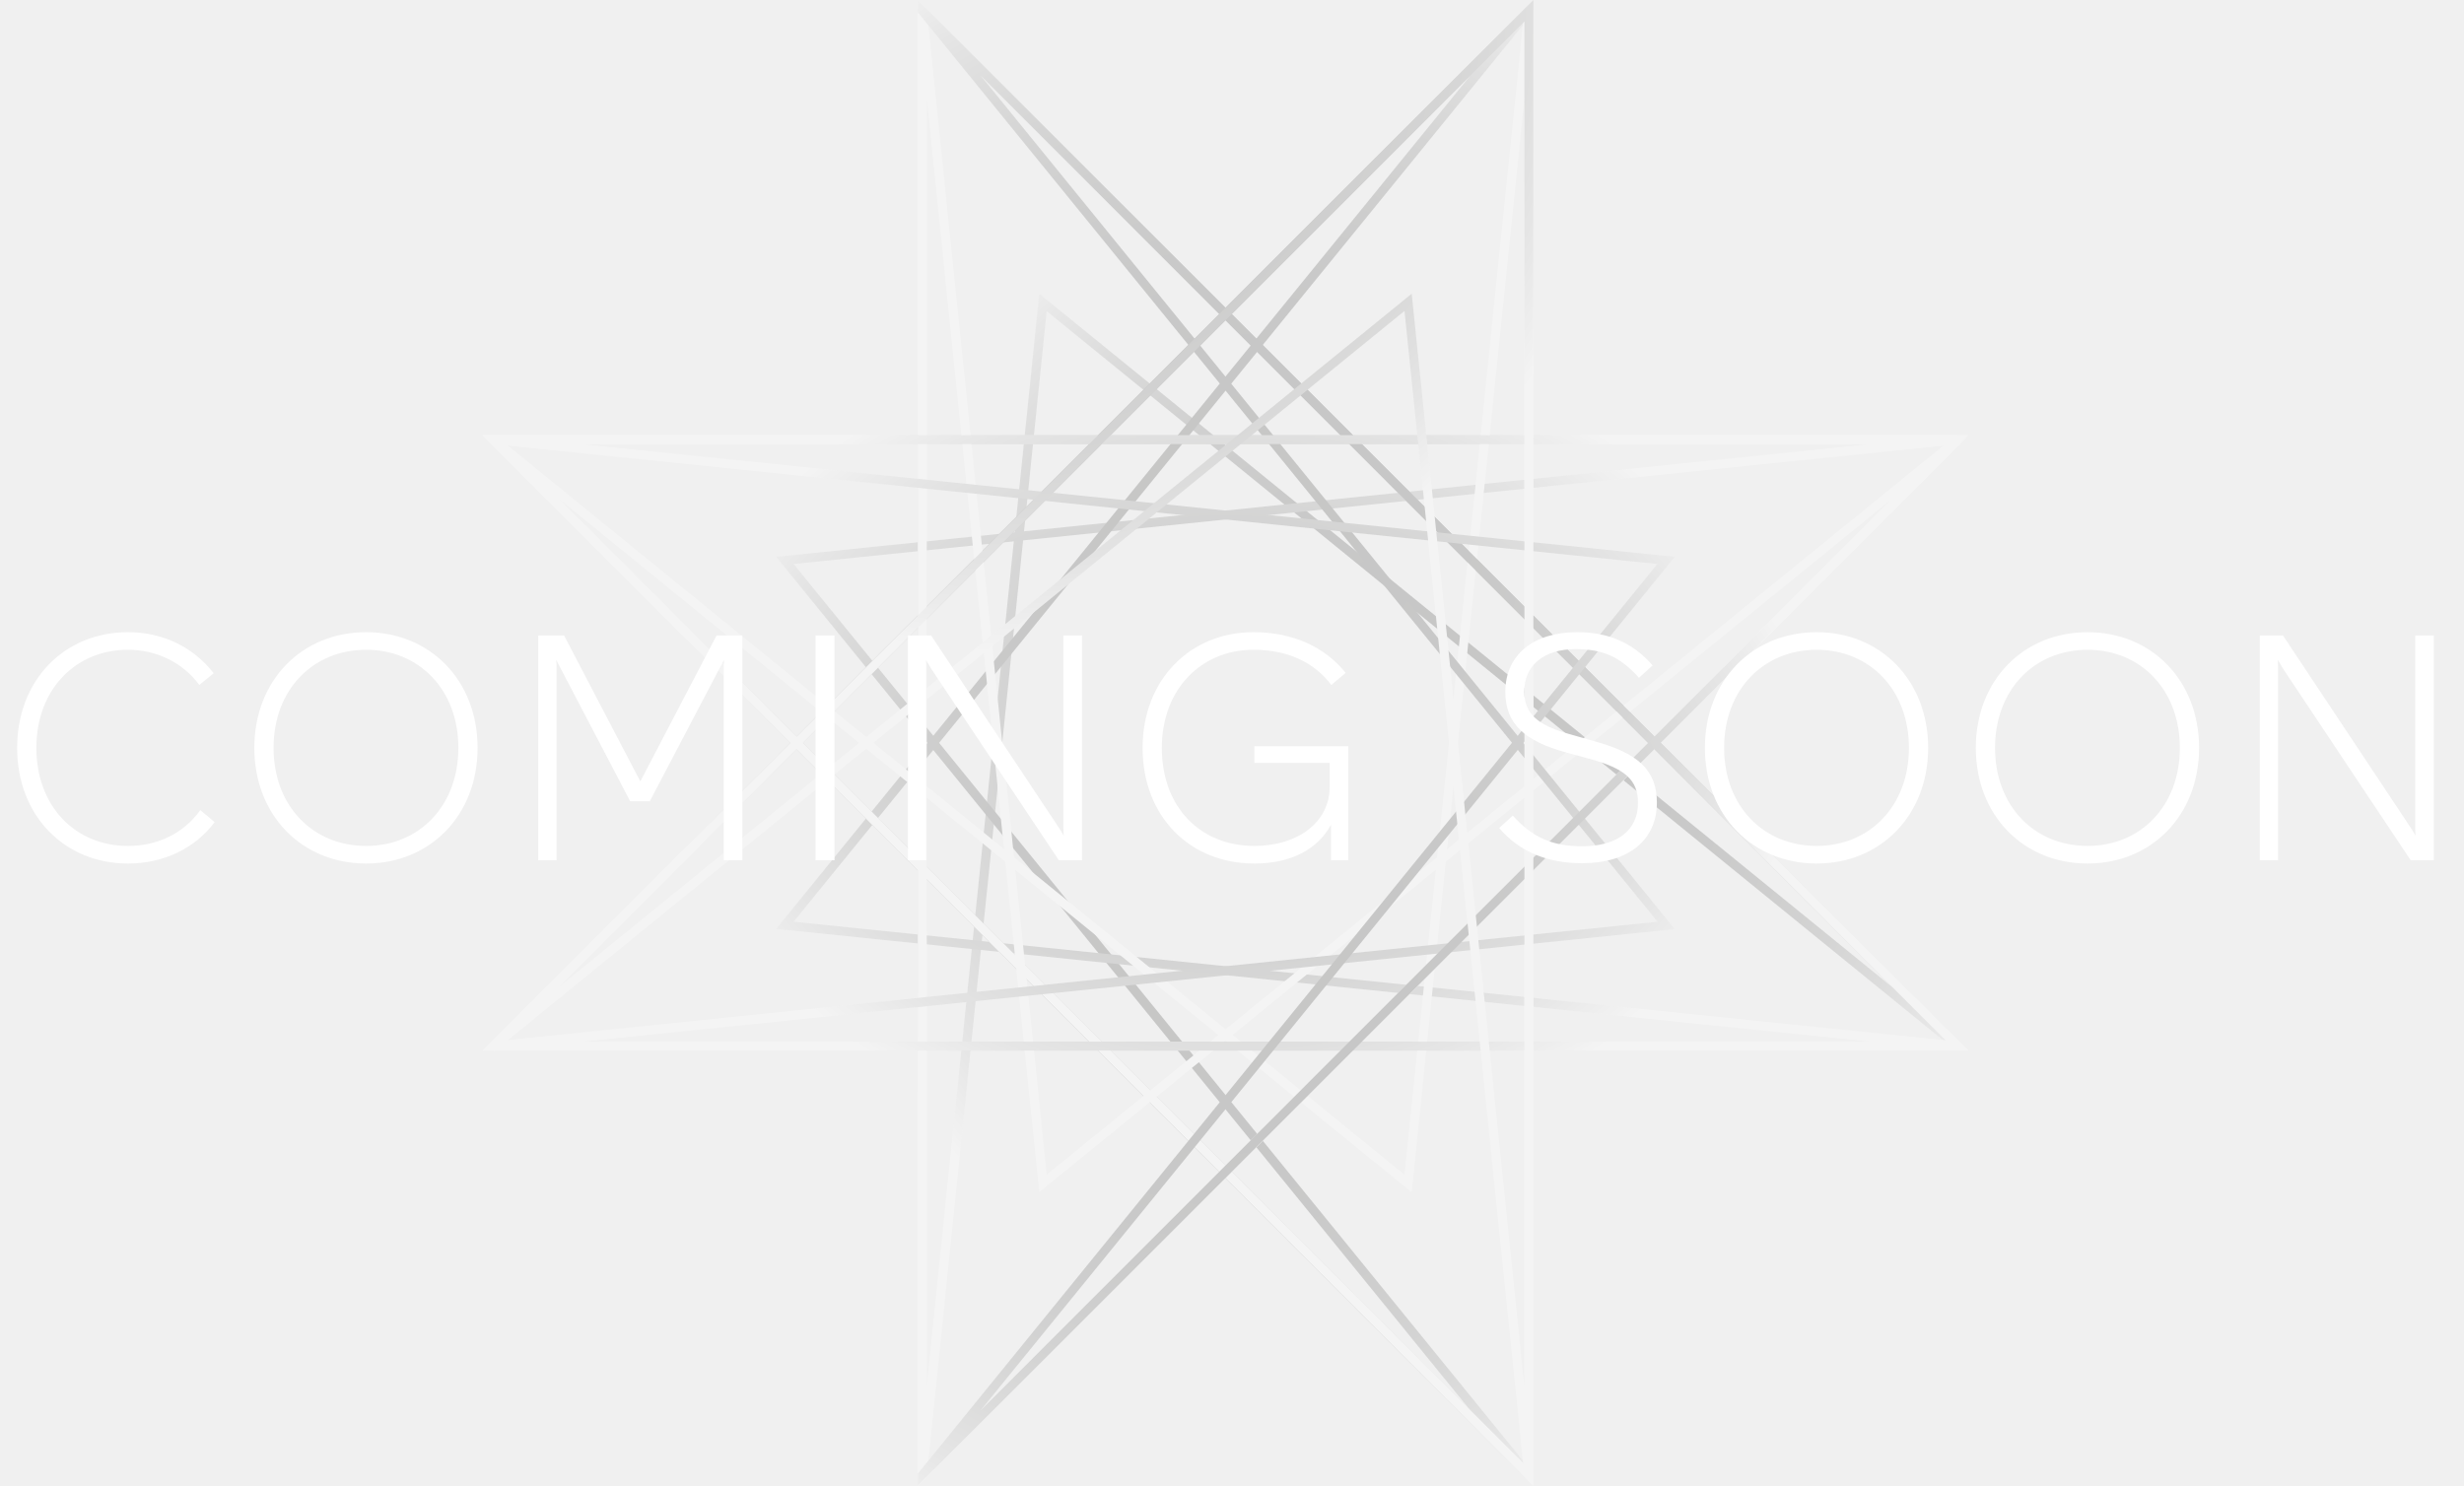
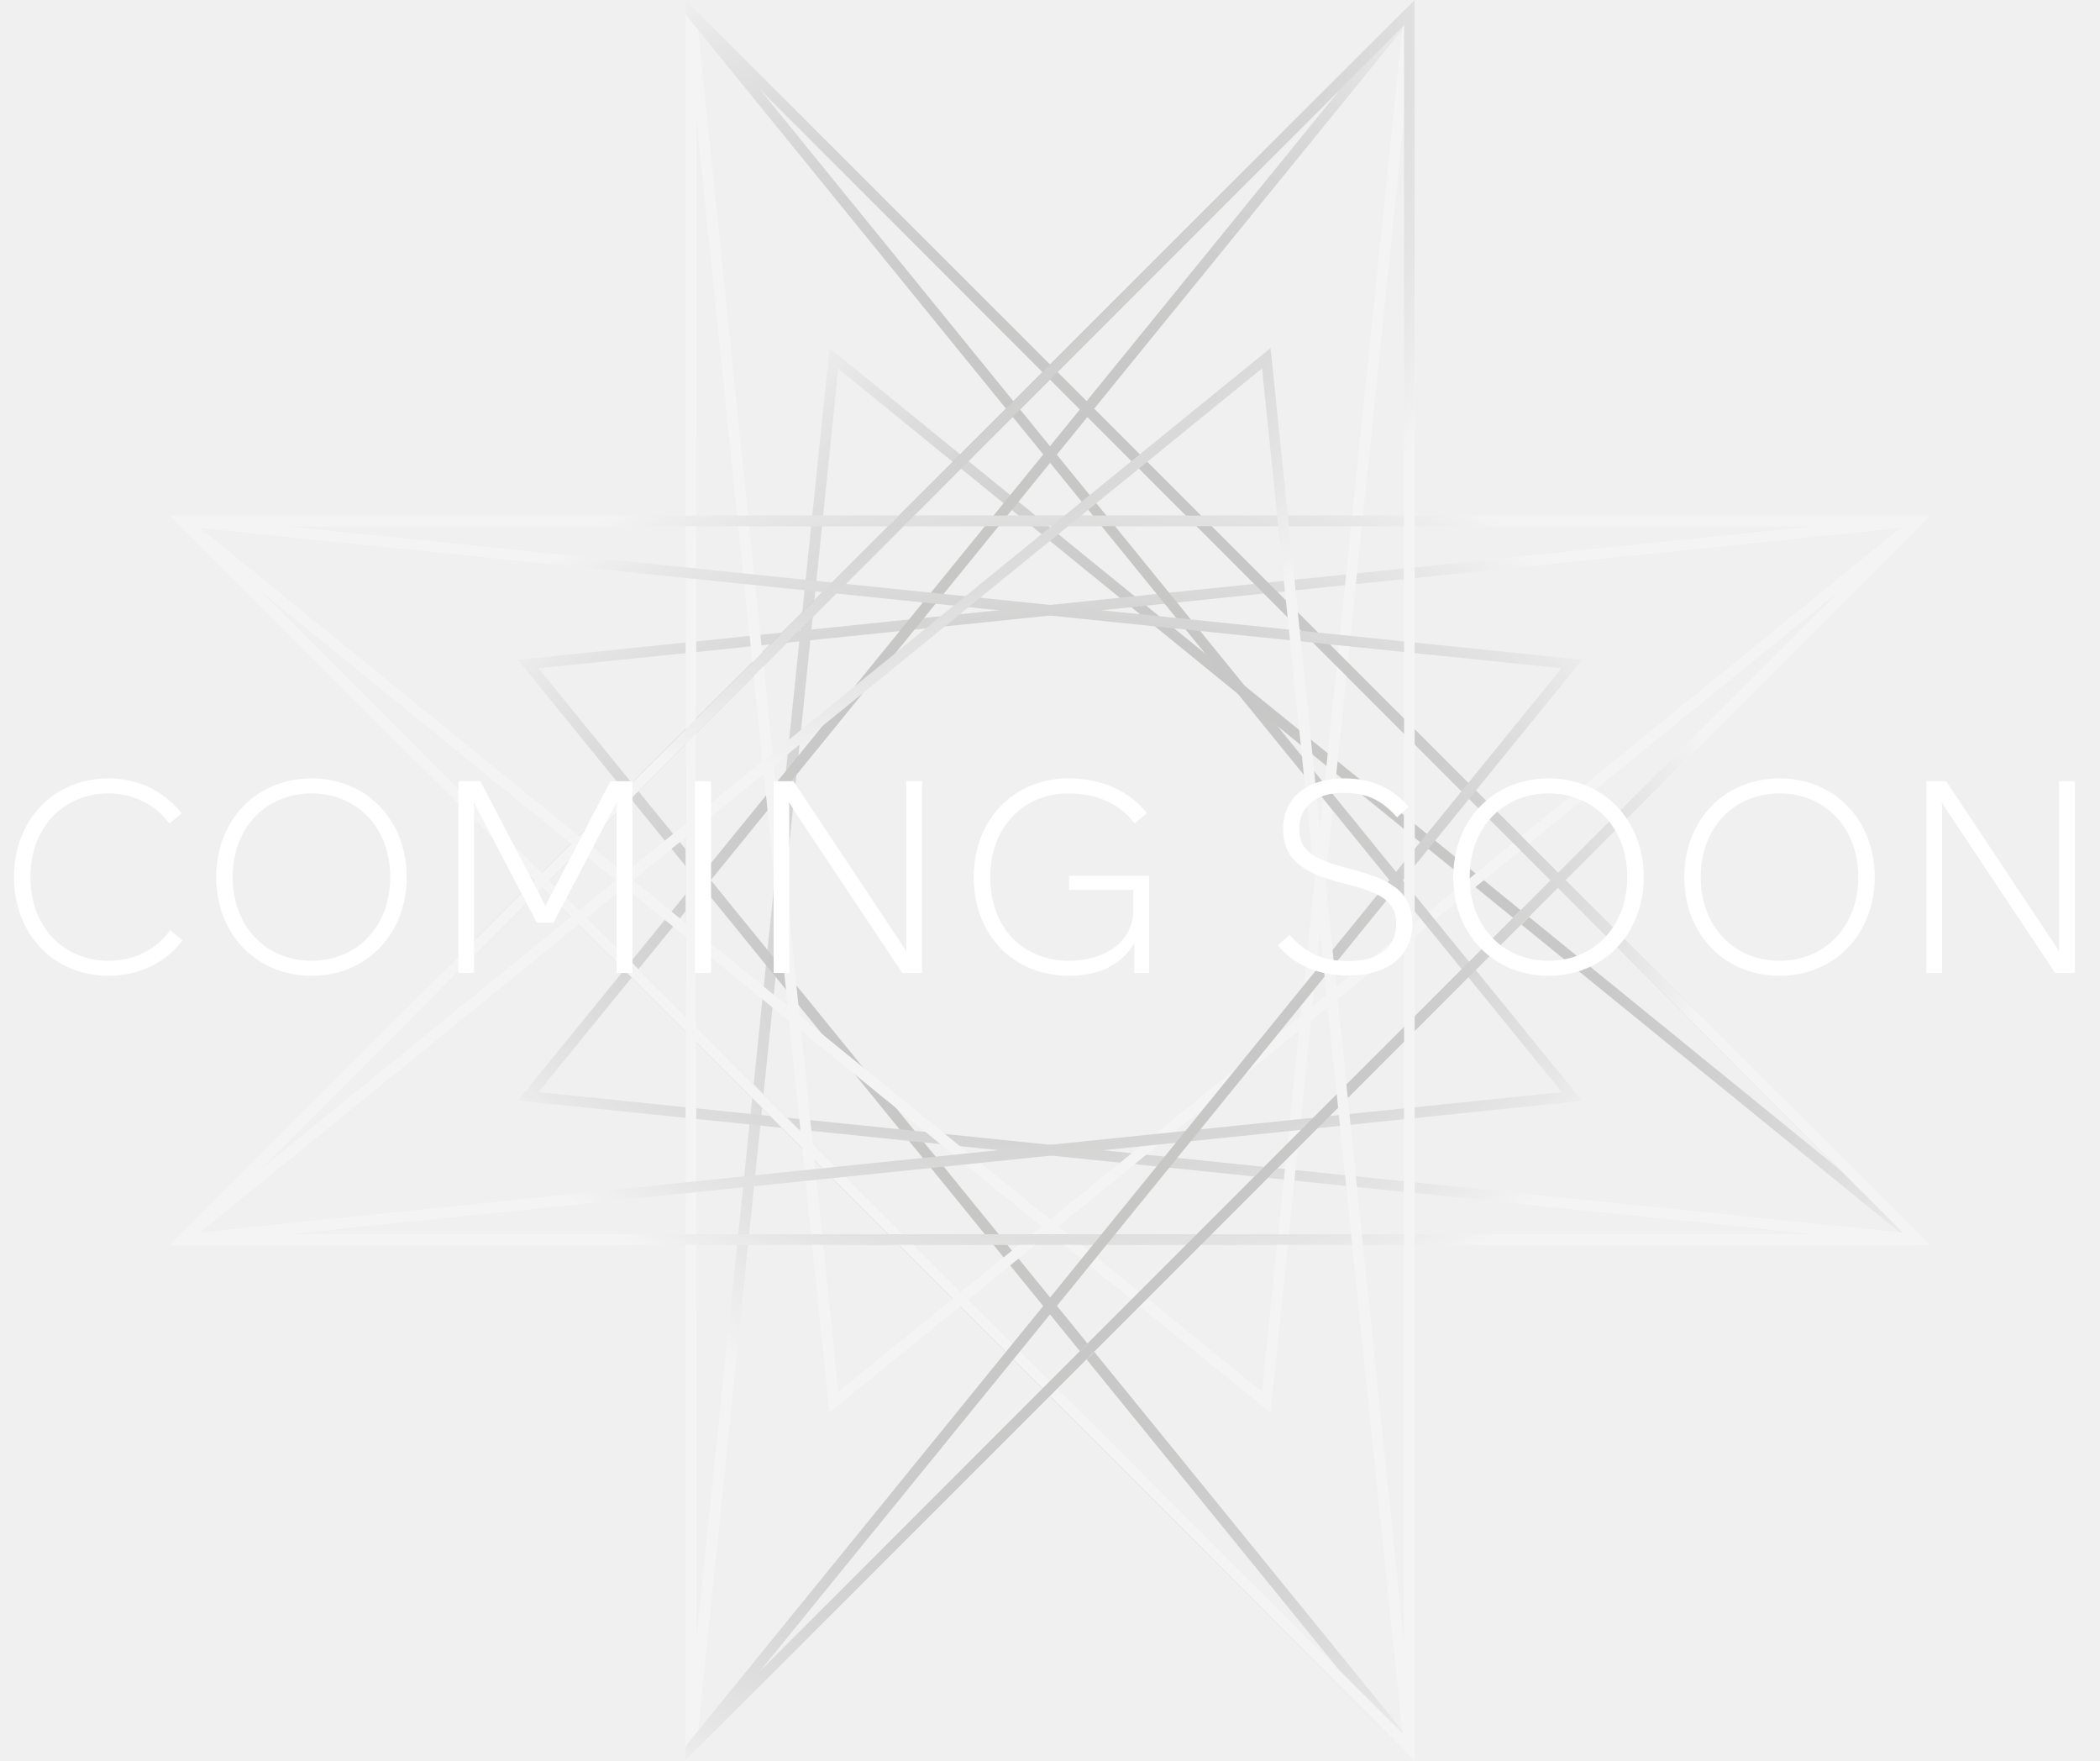
- <svg xmlns="http://www.w3.org/2000/svg" width="189" height="114" viewBox="0 0 189 114" fill="none">
+ <svg xmlns="http://www.w3.org/2000/svg" width="136" height="114" viewBox="0 0 136 114" fill="none">
  <g opacity="0.3">
-     <path d="M71.07 113.193L70.383 113.159V0L70.967 0.584L150.399 80.016L149.936 80.531L80.287 23.874L71.087 113.21L71.07 113.193ZM71.07 1.648V106.482L79.72 22.536L145.199 75.777L71.087 1.648H71.07Z" fill="url(#paint0_radial_711_58)" />
-     <path d="M117.016 113.416L37 33.383H150.176L150.21 34.069L60.874 43.269L117.531 112.936L117.016 113.399V113.416ZM38.665 34.069L112.777 108.199L59.536 42.72L143.482 34.069H38.665Z" fill="url(#paint1_radial_711_58)" />
-     <path d="M150.176 80.6H37L37.584 80.016L117.016 0.583L117.531 1.047L60.874 70.713L150.21 79.913L150.176 80.6V80.6ZM38.665 79.913H143.482L59.536 71.263L112.777 5.801L38.665 79.913V79.913Z" fill="url(#paint2_radial_711_58)" />
-     <path d="M70.4 114V0.824L71.087 0.789L80.286 90.125L149.953 33.469L150.416 33.984L70.4 114V114ZM71.087 7.518V112.352L145.199 38.206L79.72 91.447L79.651 90.812L71.087 7.518V7.518Z" fill="url(#paint3_radial_711_58)" />
-     <path d="M117.617 114L117.034 113.416L37.584 33.967L38.047 33.452L107.731 90.125L116.931 0.789L117.617 0.824V114ZM42.801 38.206L116.931 112.335V7.518L108.28 91.464L42.801 38.206Z" fill="url(#paint4_radial_711_58)" />
-     <path d="M151 80.6H37.841L37.807 79.913L127.143 70.714L70.4 0.944V0L151 80.6ZM44.518 79.913H149.335L75.223 5.801L128.464 71.28L44.518 79.93V79.913Z" fill="url(#paint5_radial_711_58)" />
-     <path d="M70.4 114V113.056L127.125 43.269L37.669 34.052L37 33.383H151L150.416 33.967L70.4 113.983V114ZM44.518 34.069L128.464 42.72L75.223 108.199L149.335 34.069H44.518Z" fill="url(#paint6_radial_711_58)" />
-     <path d="M116.93 113.193L107.731 23.857L37.961 80.6H37.017L117.617 0V113.159L116.93 113.193ZM108.28 22.518L108.349 23.154L116.93 106.465V1.648L42.801 75.777L108.28 22.536V22.518Z" fill="url(#paint7_radial_711_58)" />
+     <path d="M45.07 113.193L44.383 113.159V0L44.967 0.584L124.399 80.016L123.936 80.531L54.286 23.874L45.087 113.21L45.07 113.193ZM45.07 1.648V106.482L53.72 22.536L119.199 75.777L45.087 1.648H45.07Z" fill="url(#paint0_radial_711_95)" />
+     <path d="M91.016 113.416L11 33.383H124.176L124.21 34.07L34.874 43.269L91.531 112.936L91.016 113.399V113.416ZM12.665 34.07L86.777 108.199L33.536 42.72L117.482 34.07H12.665Z" fill="url(#paint1_radial_711_95)" />
+     <path d="M124.176 80.6H11L11.584 80.016L91.016 0.583L91.531 1.047L34.874 70.713L124.21 79.913L124.176 80.6ZM12.665 79.913H117.482L33.536 71.263L86.777 5.801L12.665 79.913Z" fill="url(#paint2_radial_711_95)" />
+     <path d="M44.4 114V0.824L45.087 0.79L54.286 90.126L123.953 33.469L124.416 33.984L44.4 114ZM45.087 7.518V112.352L119.199 38.206L53.72 91.447L53.651 90.812L45.087 7.518Z" fill="url(#paint3_radial_711_95)" />
+     <path d="M91.617 114L91.034 113.416L11.584 33.967L12.047 33.452L81.731 90.126L90.931 0.79L91.617 0.824V114ZM16.801 38.206L90.931 112.335V7.518L82.28 91.464L16.801 38.206Z" fill="url(#paint4_radial_711_95)" />
+     <path d="M125 80.6H11.841L11.807 79.913L101.143 70.714L44.4 0.944V0L125 80.6ZM18.518 79.913H123.335L49.223 5.801L102.464 71.28L18.518 79.93V79.913Z" fill="url(#paint5_radial_711_95)" />
+     <path d="M44.4 114V113.056L101.125 43.269L11.669 34.052L11 33.383H125L124.416 33.967L44.4 113.983V114ZM18.518 34.07L102.464 42.72L49.223 108.199L123.335 34.07H18.518Z" fill="url(#paint6_radial_711_95)" />
+     <path d="M90.93 113.193L81.731 23.857L11.961 80.6H11.017L91.617 0V113.159L90.93 113.193ZM82.28 22.518L82.349 23.154L90.93 106.465V1.648L16.801 75.777L82.28 22.536V22.518Z" fill="url(#paint7_radial_711_95)" />
  </g>
-   <path d="M9.815 66.25C12.54 66.25 14.94 65.1 16.465 63.075L15.365 62.15C14.09 63.925 12.115 64.9 9.815 64.9C5.765 64.9 2.79 61.85 2.79 57.375C2.79 52.9 5.79 49.85 9.815 49.85C12.015 49.85 14.015 50.825 15.29 52.55L16.39 51.65C14.815 49.625 12.465 48.5 9.815 48.5C4.965 48.5 1.315 52.15 1.315 57.375C1.315 62.6 4.965 66.25 9.815 66.25ZM28.084 66.25C32.984 66.25 36.634 62.55 36.634 57.375C36.634 52.2 32.984 48.5 28.084 48.5C23.159 48.5 19.509 52.2 19.509 57.375C19.509 62.55 23.159 66.25 28.084 66.25ZM28.084 64.9C24.009 64.9 20.984 61.85 20.984 57.375C20.984 52.9 24.009 49.85 28.084 49.85C32.134 49.85 35.159 52.9 35.159 57.375C35.159 61.85 32.134 64.9 28.084 64.9ZM42.69 66V51.325C42.69 51.1 42.69 50.875 42.665 50.625L43.015 51.3L48.34 61.475H49.84L55.165 51.325C55.29 51.1 55.415 50.875 55.54 50.625C55.515 50.875 55.515 51.1 55.515 51.325V66H56.94V48.75H54.965L49.115 59.95L43.265 48.75H41.29V66H42.69ZM64.009 66V48.75H62.559V66H64.009ZM71.044 66V51.325C71.044 51.075 71.044 50.875 71.019 50.625C71.169 50.85 71.294 51.075 71.444 51.325L81.219 66H82.994V48.75H81.569V63.425C81.569 63.675 81.569 63.875 81.594 64.125C81.469 63.9 81.344 63.675 81.169 63.425L71.419 48.75H69.644V66H71.044ZM96.218 58.525H101.993V60.35C101.993 63.125 99.493 64.9 96.218 64.9C92.068 64.9 89.118 61.925 89.118 57.375C89.118 52.9 92.118 49.85 96.143 49.85C98.793 49.85 100.818 50.825 102.118 52.55L103.218 51.625C101.618 49.625 99.168 48.5 96.143 48.5C91.293 48.5 87.643 52.15 87.643 57.375C87.643 62.65 91.268 66.25 96.218 66.25C98.968 66.25 101.043 65.2 102.093 63.275V66H103.418V57.25H96.218V58.525ZM121.365 66.225C124.94 66.225 127.09 64.425 127.09 61.575C127.09 59.075 125.64 57.775 122.24 56.85L120.49 56.35C118.015 55.675 116.915 54.8 116.915 53.05C116.915 51.05 118.44 49.8 120.84 49.8C122.94 49.8 124.265 50.375 125.715 52L126.765 51.05C125.24 49.3 123.365 48.5 120.965 48.5C117.59 48.5 115.465 50.275 115.465 53.075C115.465 55.55 116.965 56.85 120.115 57.725L121.865 58.2C124.64 58.95 125.64 59.825 125.64 61.6C125.64 63.675 124.09 64.925 121.365 64.925C119.015 64.925 117.54 64.225 116.04 62.575L114.99 63.525C116.54 65.325 118.64 66.225 121.365 66.225ZM139.348 66.25C144.248 66.25 147.898 62.55 147.898 57.375C147.898 52.2 144.248 48.5 139.348 48.5C134.423 48.5 130.773 52.2 130.773 57.375C130.773 62.55 134.423 66.25 139.348 66.25ZM139.348 64.9C135.273 64.9 132.248 61.85 132.248 57.375C132.248 52.9 135.273 49.85 139.348 49.85C143.398 49.85 146.423 52.9 146.423 57.375C146.423 61.85 143.398 64.9 139.348 64.9ZM160.129 66.25C165.029 66.25 168.679 62.55 168.679 57.375C168.679 52.2 165.029 48.5 160.129 48.5C155.204 48.5 151.554 52.2 151.554 57.375C151.554 62.55 155.204 66.25 160.129 66.25ZM160.129 64.9C156.054 64.9 153.029 61.85 153.029 57.375C153.029 52.9 156.054 49.85 160.129 49.85C164.179 49.85 167.204 52.9 167.204 57.375C167.204 61.85 164.179 64.9 160.129 64.9ZM174.736 66V51.325C174.736 51.075 174.736 50.875 174.711 50.625C174.861 50.85 174.986 51.075 175.136 51.325L184.911 66H186.686V48.75H185.261V63.425C185.261 63.675 185.261 63.875 185.286 64.125C185.161 63.9 185.036 63.675 184.861 63.425L175.111 48.75H173.336V66H174.736Z" fill="white" />
+   <path d="M7.027 63.18C8.989 63.18 10.717 62.352 11.815 60.894L11.023 60.228C10.105 61.506 8.683 62.208 7.027 62.208C4.111 62.208 1.969 60.012 1.969 56.79C1.969 53.568 4.129 51.372 7.027 51.372C8.611 51.372 10.051 52.074 10.969 53.316L11.761 52.668C10.627 51.21 8.935 50.4 7.027 50.4C3.535 50.4 0.907 53.028 0.907 56.79C0.907 60.552 3.535 63.18 7.027 63.18ZM20.18 63.18C23.708 63.18 26.336 60.516 26.336 56.79C26.336 53.064 23.708 50.4 20.18 50.4C16.634 50.4 14.006 53.064 14.006 56.79C14.006 60.516 16.634 63.18 20.18 63.18ZM20.18 62.208C17.246 62.208 15.068 60.012 15.068 56.79C15.068 53.568 17.246 51.372 20.18 51.372C23.096 51.372 25.274 53.568 25.274 56.79C25.274 60.012 23.096 62.208 20.18 62.208ZM30.697 63V52.434C30.697 52.272 30.697 52.11 30.679 51.93L30.931 52.416L34.765 59.742H35.845L39.679 52.434C39.769 52.272 39.859 52.11 39.949 51.93C39.931 52.11 39.931 52.272 39.931 52.434V63H40.957V50.58H39.535L35.323 58.644L31.111 50.58H29.689V63H30.697ZM46.047 63V50.58H45.003V63H46.047ZM51.112 63V52.434C51.112 52.254 51.112 52.11 51.094 51.93C51.202 52.092 51.292 52.254 51.4 52.434L58.438 63H59.716V50.58H58.69V61.146C58.69 61.326 58.69 61.47 58.708 61.65C58.618 61.488 58.528 61.326 58.402 61.146L51.382 50.58H50.104V63H51.112ZM69.237 57.618H73.395V58.932C73.395 60.93 71.595 62.208 69.237 62.208C66.249 62.208 64.125 60.066 64.125 56.79C64.125 53.568 66.285 51.372 69.183 51.372C71.091 51.372 72.549 52.074 73.485 53.316L74.277 52.65C73.125 51.21 71.361 50.4 69.183 50.4C65.691 50.4 63.063 53.028 63.063 56.79C63.063 60.588 65.673 63.18 69.237 63.18C71.217 63.18 72.711 62.424 73.467 61.038V63H74.421V56.7H69.237V57.618ZM87.343 63.162C89.917 63.162 91.465 61.866 91.465 59.814C91.465 58.014 90.421 57.078 87.973 56.412L86.713 56.052C84.931 55.566 84.139 54.936 84.139 53.676C84.139 52.236 85.237 51.336 86.965 51.336C88.477 51.336 89.431 51.75 90.475 52.92L91.231 52.236C90.133 50.976 88.783 50.4 87.055 50.4C84.625 50.4 83.095 51.678 83.095 53.694C83.095 55.476 84.175 56.412 86.443 57.042L87.703 57.384C89.701 57.924 90.421 58.554 90.421 59.832C90.421 61.326 89.305 62.226 87.343 62.226C85.651 62.226 84.589 61.722 83.509 60.534L82.753 61.218C83.869 62.514 85.381 63.162 87.343 63.162ZM100.291 63.18C103.819 63.18 106.447 60.516 106.447 56.79C106.447 53.064 103.819 50.4 100.291 50.4C96.745 50.4 94.117 53.064 94.117 56.79C94.117 60.516 96.745 63.18 100.291 63.18ZM100.291 62.208C97.357 62.208 95.179 60.012 95.179 56.79C95.179 53.568 97.357 51.372 100.291 51.372C103.207 51.372 105.385 53.568 105.385 56.79C105.385 60.012 103.207 62.208 100.291 62.208ZM115.253 63.18C118.781 63.18 121.409 60.516 121.409 56.79C121.409 53.064 118.781 50.4 115.253 50.4C111.707 50.4 109.079 53.064 109.079 56.79C109.079 60.516 111.707 63.18 115.253 63.18ZM115.253 62.208C112.319 62.208 110.141 60.012 110.141 56.79C110.141 53.568 112.319 51.372 115.253 51.372C118.169 51.372 120.347 53.568 120.347 56.79C120.347 60.012 118.169 62.208 115.253 62.208ZM125.77 63V52.434C125.77 52.254 125.77 52.11 125.752 51.93C125.86 52.092 125.95 52.254 126.058 52.434L133.096 63H134.374V50.58H133.348V61.146C133.348 61.326 133.348 61.47 133.366 61.65C133.276 61.488 133.186 61.326 133.06 61.146L126.04 50.58H124.762V63H125.77Z" fill="white" />
  <defs>
-     <radialGradient id="paint0_radial_711_58" cx="0" cy="0" r="1" gradientUnits="userSpaceOnUse" gradientTransform="translate(110.408 56.6052) scale(49.0189 49.0189)">
+     <radialGradient id="paint0_radial_711_95" cx="0" cy="0" r="1" gradientUnits="userSpaceOnUse" gradientTransform="translate(84.4084 56.6052) scale(49.0189 49.0189)">
      <stop stop-color="#666665" />
      <stop offset="0.27" stop-color="#686867" />
      <stop offset="0.43" stop-color="#70706F" />
      <stop offset="0.56" stop-color="#7F7F7E" />
      <stop offset="0.68" stop-color="#939392" />
      <stop offset="0.78" stop-color="#ADADAC" />
      <stop offset="0.88" stop-color="#CDCDCD" />
      <stop offset="0.97" stop-color="#F2F2F2" />
      <stop offset="1" stop-color="white" />
    </radialGradient>
-     <radialGradient id="paint1_radial_711_58" cx="0" cy="0" r="1" gradientUnits="userSpaceOnUse" gradientTransform="translate(93.6052 73.391) scale(49.0189 49.0189)">
+     <radialGradient id="paint1_radial_711_95" cx="0" cy="0" r="1" gradientUnits="userSpaceOnUse" gradientTransform="translate(67.6052 73.3911) scale(49.0189 49.0189)">
      <stop stop-color="#666665" />
      <stop offset="0.27" stop-color="#686867" />
      <stop offset="0.43" stop-color="#70706F" />
      <stop offset="0.56" stop-color="#7F7F7E" />
      <stop offset="0.68" stop-color="#939392" />
      <stop offset="0.78" stop-color="#ADADAC" />
      <stop offset="0.88" stop-color="#CDCDCD" />
      <stop offset="0.97" stop-color="#F2F2F2" />
      <stop offset="1" stop-color="white" />
    </radialGradient>
-     <radialGradient id="paint2_radial_711_58" cx="0" cy="0" r="1" gradientUnits="userSpaceOnUse" gradientTransform="translate(93.6052 40.5916) scale(49.0189)">
+     <radialGradient id="paint2_radial_711_95" cx="0" cy="0" r="1" gradientUnits="userSpaceOnUse" gradientTransform="translate(67.6052 40.5916) scale(49.0189)">
      <stop stop-color="#666665" />
      <stop offset="0.27" stop-color="#686867" />
      <stop offset="0.43" stop-color="#70706F" />
      <stop offset="0.56" stop-color="#7F7F7E" />
      <stop offset="0.68" stop-color="#939392" />
      <stop offset="0.78" stop-color="#ADADAC" />
      <stop offset="0.88" stop-color="#CDCDCD" />
      <stop offset="0.97" stop-color="#F2F2F2" />
      <stop offset="1" stop-color="white" />
    </radialGradient>
-     <radialGradient id="paint3_radial_711_58" cx="0" cy="0" r="1" gradientUnits="userSpaceOnUse" gradientTransform="translate(9.5557 57.3946) scale(0.858174)">
+     <radialGradient id="paint3_radial_711_95" cx="0" cy="0" r="1" gradientUnits="userSpaceOnUse" gradientTransform="translate(-16.4443 57.3947) scale(0.858174)">
      <stop stop-color="#666665" />
      <stop offset="0.27" stop-color="#686867" />
      <stop offset="0.43" stop-color="#70706F" />
      <stop offset="0.56" stop-color="#7F7F7E" />
      <stop offset="0.68" stop-color="#939392" />
      <stop offset="0.78" stop-color="#ADADAC" />
      <stop offset="0.88" stop-color="#CDCDCD" />
      <stop offset="0.97" stop-color="#F2F2F2" />
      <stop offset="1" stop-color="white" />
    </radialGradient>
-     <radialGradient id="paint4_radial_711_58" cx="0" cy="0" r="1" gradientUnits="userSpaceOnUse" gradientTransform="translate(77.609 57.3946) scale(0.858174)">
+     <radialGradient id="paint4_radial_711_95" cx="0" cy="0" r="1" gradientUnits="userSpaceOnUse" gradientTransform="translate(51.609 57.3947) scale(0.858174)">
      <stop stop-color="#666665" />
      <stop offset="0.27" stop-color="#686867" />
      <stop offset="0.43" stop-color="#70706F" />
      <stop offset="0.56" stop-color="#7F7F7E" />
      <stop offset="0.68" stop-color="#939392" />
      <stop offset="0.78" stop-color="#ADADAC" />
      <stop offset="0.88" stop-color="#CDCDCD" />
      <stop offset="0.97" stop-color="#F2F2F2" />
      <stop offset="1" stop-color="white" />
    </radialGradient>
-     <radialGradient id="paint5_radial_711_58" cx="0" cy="0" r="1" gradientUnits="userSpaceOnUse" gradientTransform="translate(94.3948 40.2999) scale(49.1391 49.1391)">
+     <radialGradient id="paint5_radial_711_95" cx="0" cy="0" r="1" gradientUnits="userSpaceOnUse" gradientTransform="translate(68.3948 40.2999) scale(49.1391 49.1391)">
      <stop stop-color="#666665" />
      <stop offset="0.27" stop-color="#686867" />
      <stop offset="0.43" stop-color="#70706F" />
      <stop offset="0.56" stop-color="#7F7F7E" />
      <stop offset="0.68" stop-color="#939392" />
      <stop offset="0.78" stop-color="#ADADAC" />
      <stop offset="0.88" stop-color="#CDCDCD" />
      <stop offset="0.97" stop-color="#F2F2F2" />
      <stop offset="1" stop-color="white" />
    </radialGradient>
-     <radialGradient id="paint6_radial_711_58" cx="0" cy="0" r="1" gradientUnits="userSpaceOnUse" gradientTransform="translate(94 73.6828) scale(49.3622 49.3622)">
+     <radialGradient id="paint6_radial_711_95" cx="0" cy="0" r="1" gradientUnits="userSpaceOnUse" gradientTransform="translate(68 73.6829) scale(49.3622 49.3622)">
      <stop stop-color="#666665" />
      <stop offset="0.27" stop-color="#686867" />
      <stop offset="0.43" stop-color="#70706F" />
      <stop offset="0.56" stop-color="#7F7F7E" />
      <stop offset="0.68" stop-color="#939392" />
      <stop offset="0.78" stop-color="#ADADAC" />
      <stop offset="0.88" stop-color="#CDCDCD" />
      <stop offset="0.97" stop-color="#F2F2F2" />
      <stop offset="1" stop-color="white" />
    </radialGradient>
-     <radialGradient id="paint7_radial_711_58" cx="0" cy="0" r="1" gradientUnits="userSpaceOnUse" gradientTransform="translate(77.2999 0.858175) scale(49.1391 49.1391)">
+     <radialGradient id="paint7_radial_711_95" cx="0" cy="0" r="1" gradientUnits="userSpaceOnUse" gradientTransform="translate(51.2999 0.858175) scale(49.1391 49.1391)">
      <stop stop-color="#666665" />
      <stop offset="0.27" stop-color="#686867" />
      <stop offset="0.43" stop-color="#70706F" />
      <stop offset="0.56" stop-color="#7F7F7E" />
      <stop offset="0.68" stop-color="#939392" />
      <stop offset="0.78" stop-color="#ADADAC" />
      <stop offset="0.88" stop-color="#CDCDCD" />
      <stop offset="0.97" stop-color="#F2F2F2" />
      <stop offset="1" stop-color="white" />
    </radialGradient>
  </defs>
</svg>
